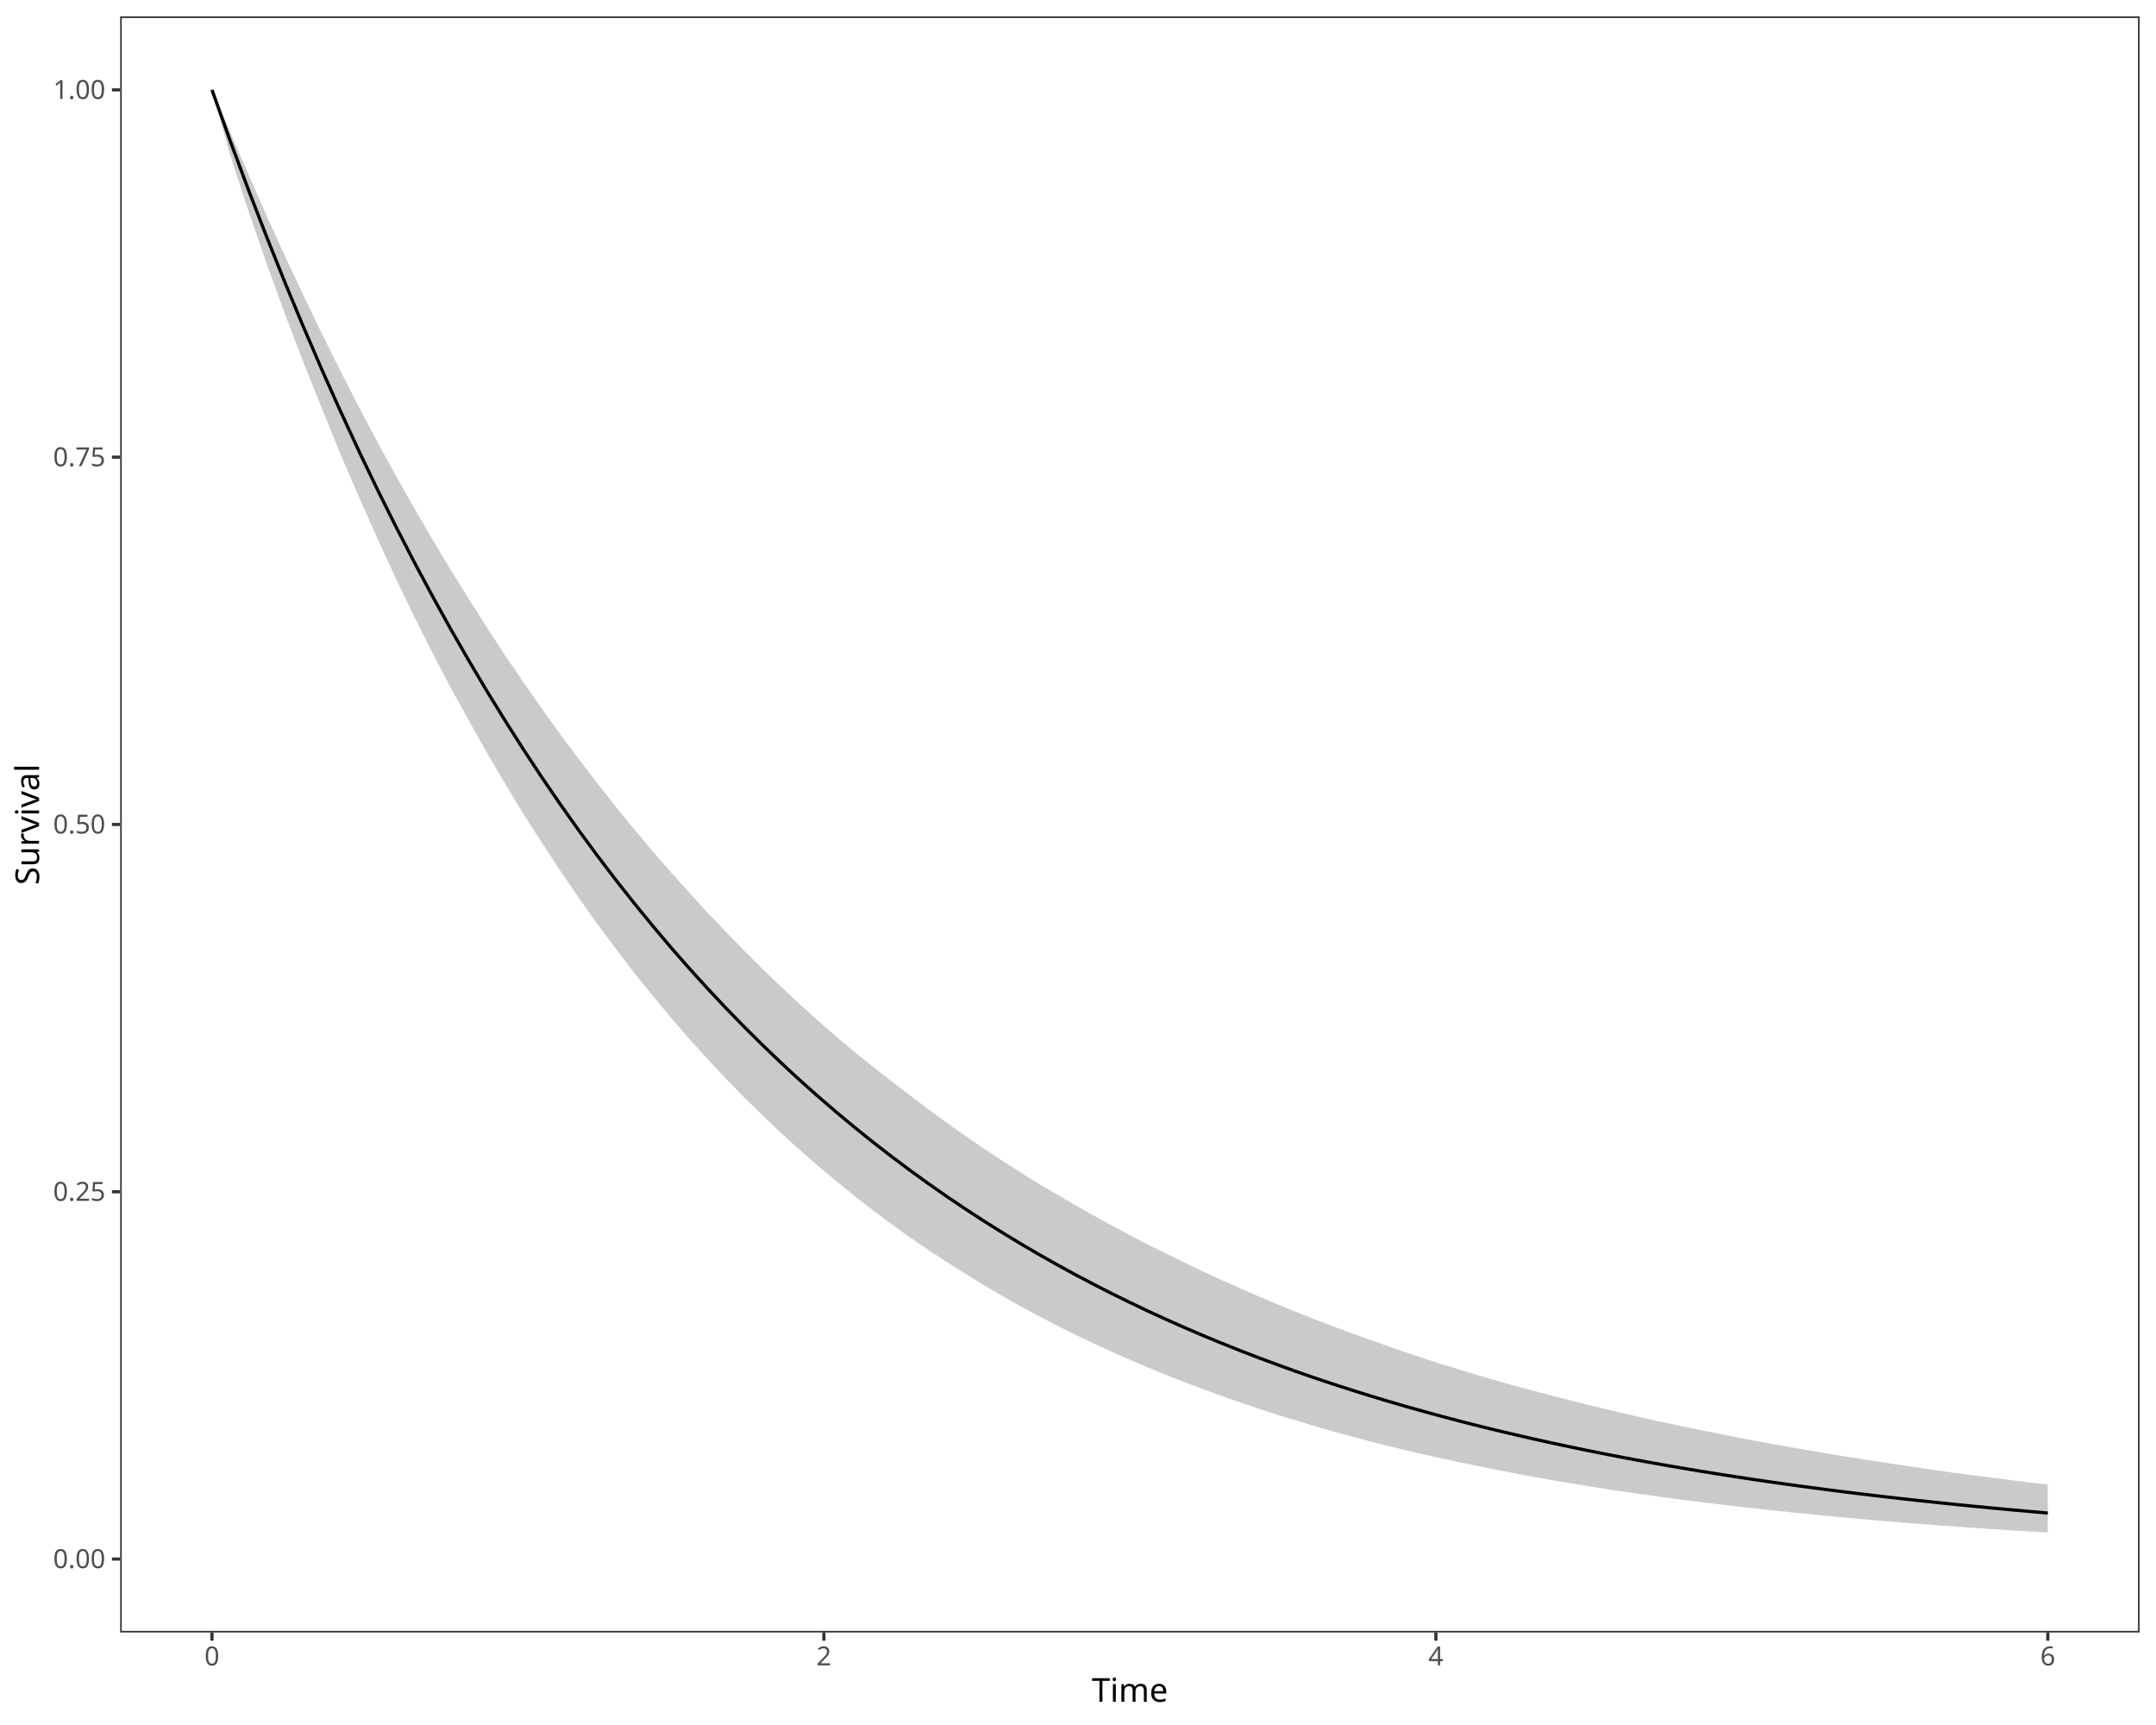
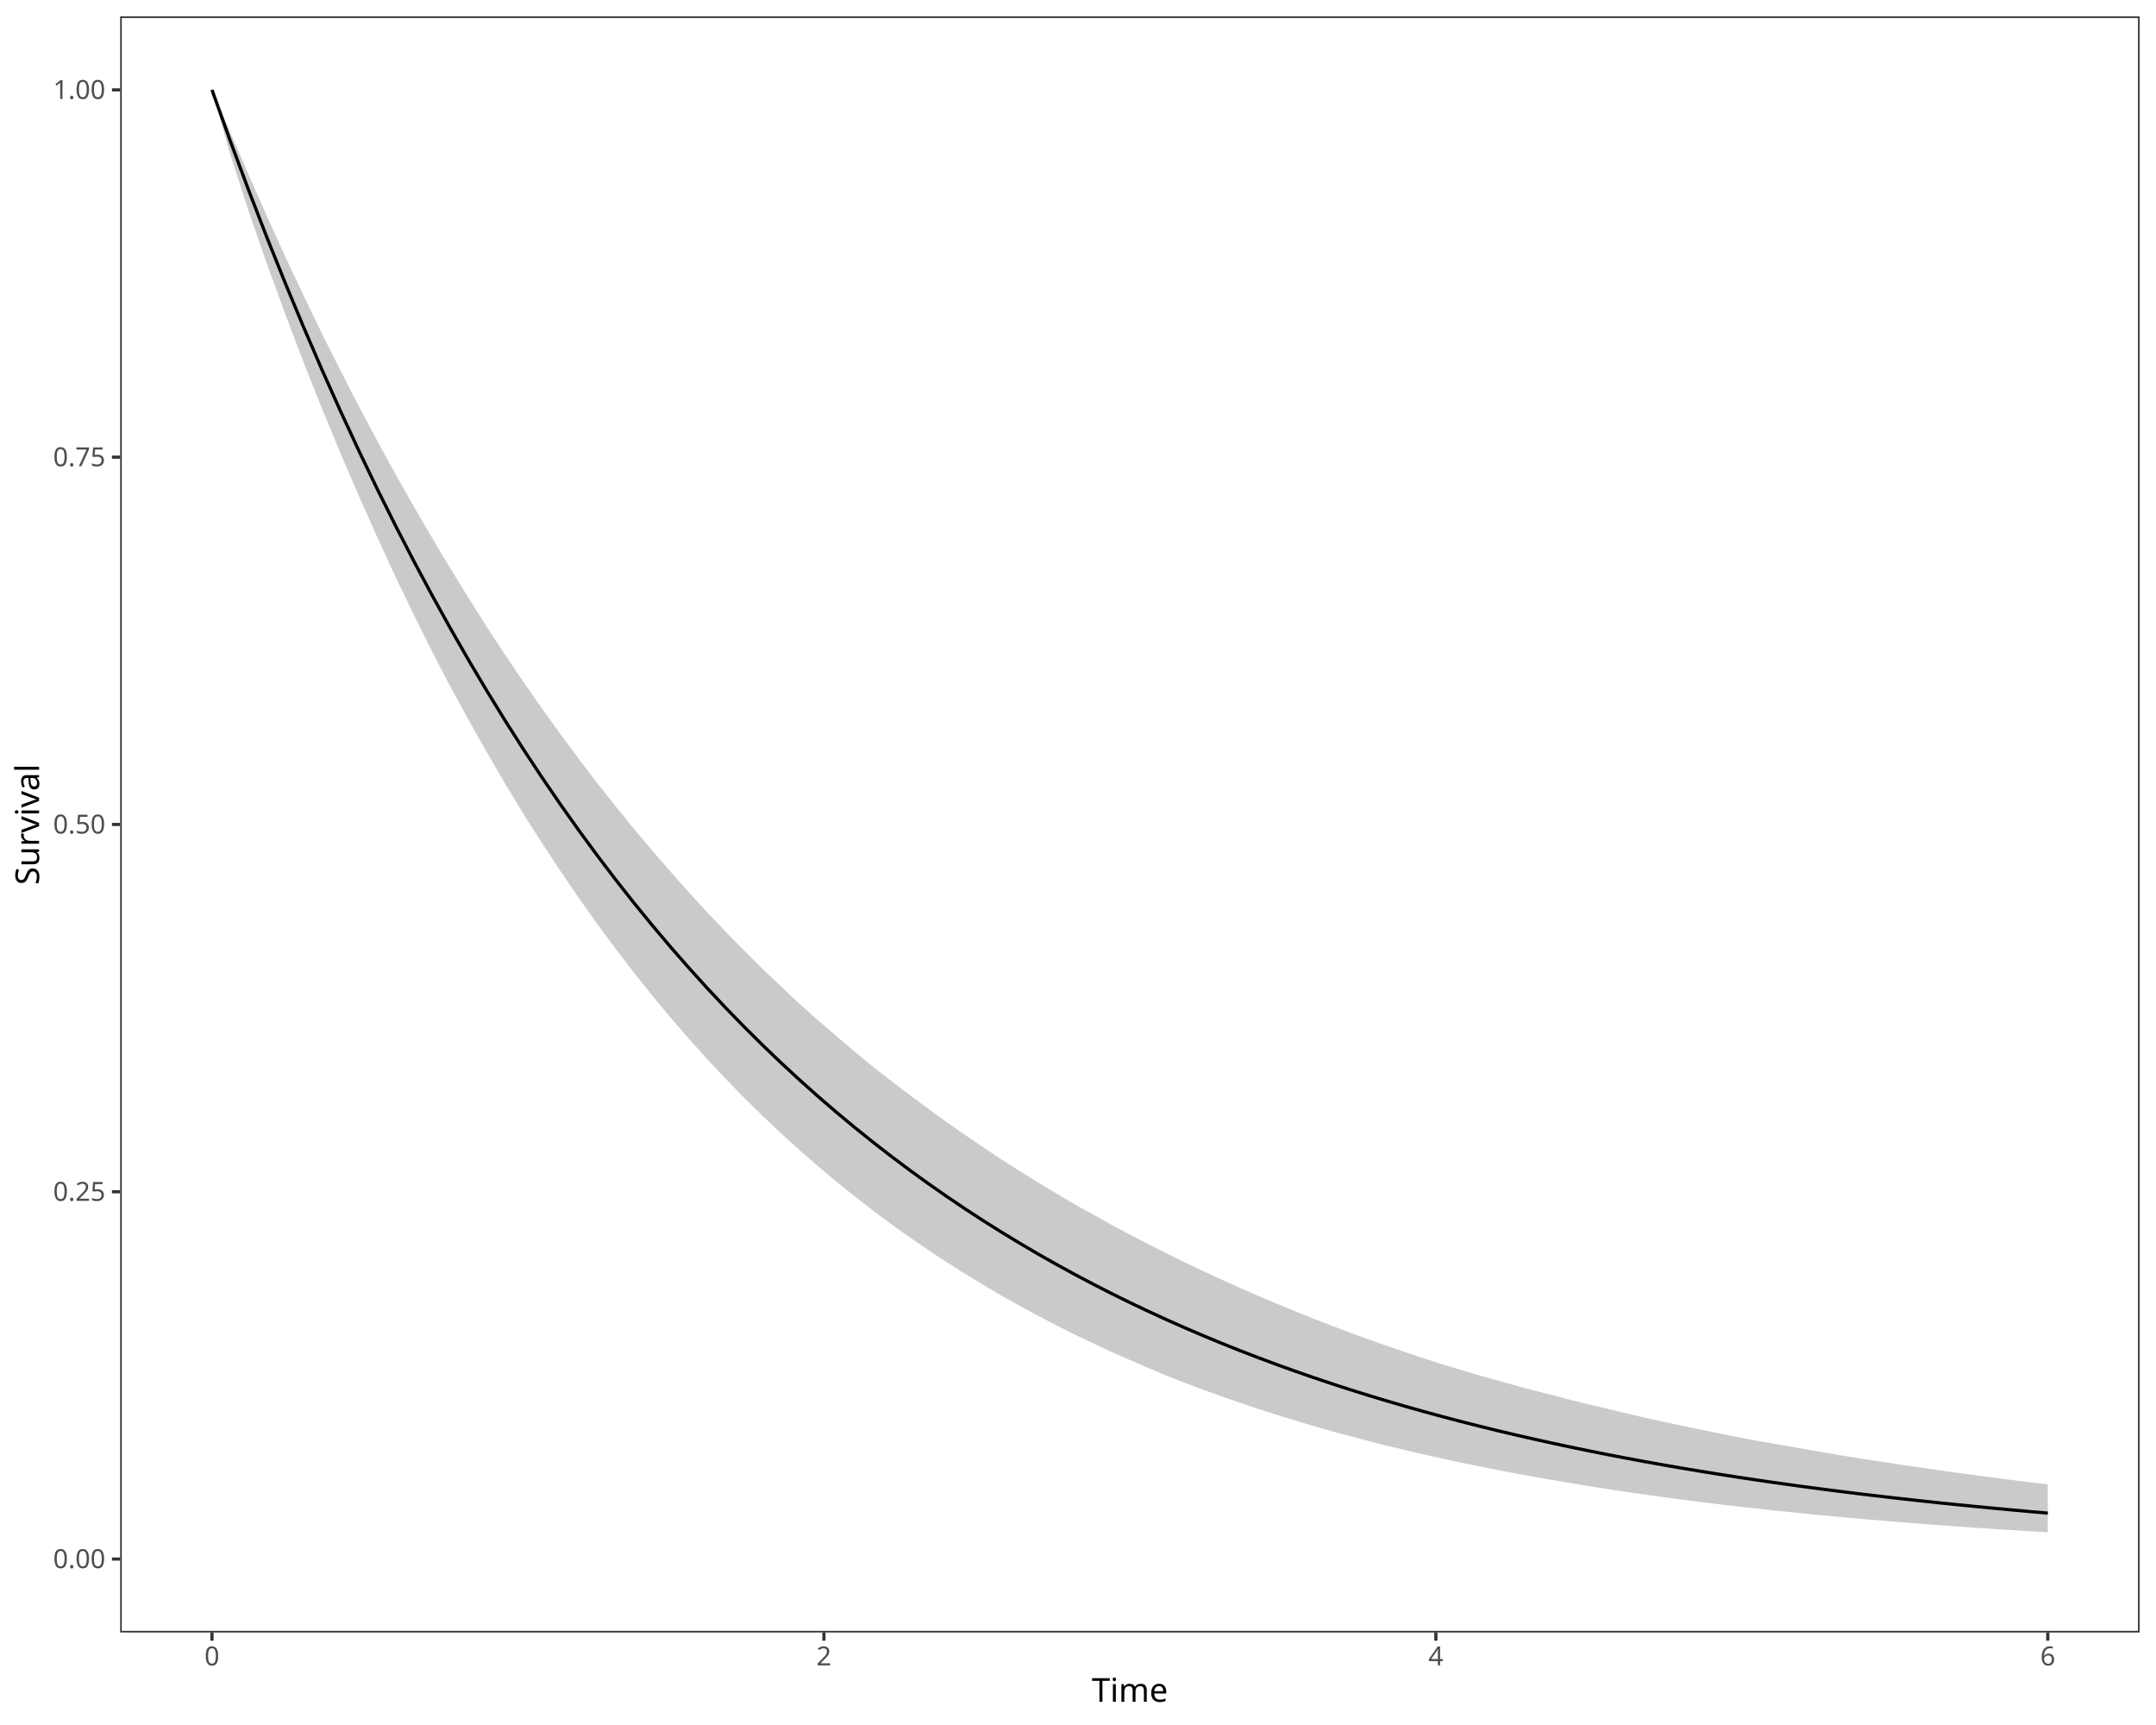
<svg xmlns="http://www.w3.org/2000/svg" class="svglite" data-engine-version="2.0" width="720.00pt" height="576.00pt" viewBox="0 0 720.00 576.00">
  <defs>
    <style type="text/css">
    .svglite line, .svglite polyline, .svglite polygon, .svglite path, .svglite rect, .svglite circle {
      fill: none;
      stroke: #000000;
      stroke-linecap: round;
      stroke-linejoin: round;
      stroke-miterlimit: 10.00;
    }
  </style>
  </defs>
  <rect width="100%" height="100%" style="stroke: none; fill: #FFFFFF;" />
  <defs>
    <clipPath id="cpMC4wMHw3MjAuMDB8MC4wMHw1NzYuMDA=">
      <rect x="0.00" y="0.00" width="720.00" height="576.00" />
    </clipPath>
  </defs>
  <g clip-path="url(#cpMC4wMHw3MjAuMDB8MC4wMHw1NzYuMDA=)">
    <rect x="0.00" y="0.00" width="720.00" height="576.00" style="stroke-width: 1.07; stroke: #FFFFFF; fill: #FFFFFF;" />
  </g>
  <defs>
    <clipPath id="cpNDAuMTN8NzE0LjUyfDUuNDh8NTQ1LjEx">
      <rect x="40.13" y="5.48" width="674.39" height="539.63" />
    </clipPath>
  </defs>
  <g clip-path="url(#cpNDAuMTN8NzE0LjUyfDUuNDh8NTQ1LjEx)">
    <rect x="40.13" y="5.48" width="674.39" height="539.63" style="stroke-width: 1.07; stroke: none; fill: #FFFFFF;" />
-     <polygon points="70.79,30.01 76.92,51.89 83.05,70.73 89.18,88.46 95.31,105.26 101.44,121.24 107.57,136.58 113.70,151.64 119.83,165.85 125.96,179.62 132.09,192.94 138.23,205.66 144.36,217.90 150.49,229.61 156.62,240.71 162.75,251.62 168.88,262.02 175.01,272.13 181.14,281.67 187.27,291.01 193.40,299.98 199.53,308.60 205.66,316.80 211.80,324.86 217.93,332.45 224.06,339.81 230.19,346.91 236.32,353.67 242.45,360.22 248.58,366.50 254.71,372.51 260.84,378.33 266.97,383.89 273.10,389.23 279.23,394.39 285.36,399.35 291.50,404.11 297.63,408.71 303.76,413.09 309.89,417.29 316.02,421.30 322.15,425.18 328.28,428.98 334.41,432.57 340.54,436.02 346.67,439.33 352.80,442.53 358.93,445.59 365.07,448.53 371.20,451.35 377.33,454.06 383.46,456.67 389.59,459.17 395.72,461.58 401.85,463.90 407.98,466.12 414.11,468.26 420.24,470.36 426.37,472.33 432.50,474.22 438.63,476.07 444.77,477.85 450.90,479.55 457.03,481.16 463.16,482.71 469.29,484.20 475.42,485.63 481.55,487.00 487.68,488.33 493.81,489.59 499.94,490.83 506.07,492.01 512.20,493.17 518.34,494.25 524.47,495.29 530.60,496.28 536.73,497.26 542.86,498.18 548.99,499.06 555.12,499.91 561.25,500.72 567.38,501.50 573.51,502.25 579.64,502.97 585.77,503.67 591.90,504.33 598.04,504.97 604.17,505.59 610.30,506.18 616.43,506.76 622.56,507.32 628.69,507.85 634.82,508.36 640.95,508.85 647.08,509.32 653.21,509.76 659.34,510.19 665.47,510.60 671.60,510.99 677.74,511.37 683.87,511.74 683.87,495.74 677.74,495.01 671.60,494.25 665.47,493.45 659.34,492.66 653.21,491.86 647.08,491.01 640.95,490.13 634.82,489.21 628.69,488.28 622.56,487.35 616.43,486.36 610.30,485.36 604.17,484.33 598.04,483.26 591.90,482.16 585.77,481.05 579.64,479.88 573.51,478.66 567.38,477.41 561.25,476.15 555.12,474.83 548.99,473.49 542.86,472.07 536.73,470.63 530.60,469.16 524.47,467.63 518.34,466.06 512.20,464.42 506.07,462.80 499.94,461.06 493.81,459.29 487.68,457.43 481.55,455.53 475.42,453.56 469.29,451.51 463.16,449.39 457.03,447.21 450.90,445.02 444.77,442.72 438.63,440.37 432.50,437.94 426.37,435.44 420.24,432.84 414.11,430.17 407.98,427.43 401.85,424.62 395.72,421.69 389.59,418.65 383.46,415.66 377.33,412.44 371.20,409.16 365.07,405.81 358.93,402.34 352.80,398.73 346.67,395.16 340.54,391.32 334.41,387.38 328.28,383.32 322.15,379.10 316.02,374.80 309.89,370.31 303.76,365.68 297.63,361.00 291.50,356.18 285.36,351.26 279.23,346.12 273.10,340.74 266.97,335.19 260.84,329.49 254.71,323.59 248.58,317.50 242.45,311.21 236.32,304.74 230.19,298.08 224.06,291.25 217.93,284.21 211.80,276.92 205.66,269.38 199.53,261.60 193.40,253.61 187.27,245.45 181.14,236.88 175.01,228.12 168.88,219.14 162.75,209.76 156.62,200.11 150.49,190.23 144.36,180.01 138.23,169.48 132.09,158.64 125.96,147.46 119.83,135.89 113.70,123.87 107.57,111.58 101.44,98.85 95.31,85.81 89.18,72.38 83.05,58.43 76.92,44.25 70.79,30.01 " style="stroke-width: 1.07; stroke: none; stroke-linecap: butt; fill: #4D4D4D; fill-opacity: 0.30;" />
-     <polyline points="70.79,30.01 76.92,47.17 83.05,63.61 89.18,79.44 95.31,94.70 101.44,109.42 107.57,123.62 113.70,137.32 119.83,150.54 125.96,163.30 132.09,175.61 138.23,187.49 144.36,198.95 150.49,210.02 156.62,220.70 162.75,231.01 168.88,240.96 175.01,250.57 181.14,259.85 187.27,268.80 193.40,277.44 199.53,285.78 205.66,293.84 211.80,301.61 217.93,309.12 224.06,316.37 230.19,323.37 236.32,330.12 242.45,336.64 248.58,342.94 254.71,349.02 260.84,354.89 266.97,360.56 273.10,366.03 279.23,371.31 285.36,376.41 291.50,381.34 297.63,386.10 303.76,390.69 309.89,395.12 316.02,399.41 322.15,403.54 328.28,407.53 334.41,411.39 340.54,415.11 346.67,418.71 352.80,422.18 358.93,425.53 365.07,428.77 371.20,431.89 377.33,434.91 383.46,437.83 389.59,440.64 395.72,443.36 401.85,445.99 407.98,448.52 414.11,450.97 420.24,453.34 426.37,455.62 432.50,457.83 438.63,459.96 444.77,462.02 450.90,464.00 457.03,465.92 463.16,467.78 469.29,469.57 475.42,471.29 481.55,472.96 487.68,474.58 493.81,476.14 499.94,477.64 506.07,479.09 512.20,480.50 518.34,481.85 524.47,483.16 530.60,484.43 536.73,485.65 542.86,486.83 548.99,487.97 555.12,489.07 561.25,490.13 567.38,491.16 573.51,492.15 579.64,493.11 585.77,494.04 591.90,494.93 598.04,495.80 604.17,496.63 610.30,497.44 616.43,498.22 622.56,498.97 628.69,499.70 634.82,500.40 640.95,501.08 647.08,501.73 653.21,502.37 659.34,502.98 665.47,503.57 671.60,504.14 677.74,504.69 683.87,505.23 " style="stroke-width: 1.07; stroke-linecap: butt;" />
+     <polygon points="70.79,30.01 76.92,51.59 83.05,70.56 89.18,88.24 95.31,104.98 101.44,121.15 107.57,136.51 113.70,151.30 119.83,165.58 125.96,179.32 132.09,192.64 138.23,205.36 144.36,217.68 150.49,229.47 156.62,240.63 162.75,251.50 168.88,262.00 175.01,272.13 181.14,281.73 187.27,291.02 193.40,300.00 199.53,308.62 205.66,316.91 211.80,324.90 217.93,332.56 224.06,339.92 230.19,347.02 236.32,353.81 242.45,360.34 248.58,366.62 254.71,372.65 260.84,378.43 266.97,384.01 273.10,389.36 279.23,394.50 285.36,399.44 291.50,404.19 297.63,408.75 303.76,413.13 309.89,417.34 316.02,421.38 322.15,425.27 328.28,429.01 334.41,432.60 340.54,436.05 346.67,439.36 352.80,442.55 358.93,445.62 365.07,448.56 371.20,451.43 377.33,454.14 383.46,456.79 389.59,459.35 395.72,461.76 401.85,464.07 407.98,466.28 414.11,468.41 420.24,470.46 426.37,472.43 432.50,474.32 438.63,476.15 444.77,477.89 450.90,479.57 457.03,481.18 463.16,482.73 469.29,484.21 475.42,485.64 481.55,487.02 487.68,488.33 493.81,489.59 499.94,490.81 506.07,491.98 512.20,493.10 518.34,494.18 524.47,495.22 530.60,496.23 536.73,497.19 542.86,498.14 548.99,499.01 555.12,499.87 561.25,500.69 567.38,501.47 573.51,502.23 579.64,502.95 585.77,503.64 591.90,504.30 598.04,504.94 604.17,505.56 610.30,506.15 616.43,506.72 622.56,507.26 628.69,507.78 634.82,508.29 640.95,508.77 647.08,509.23 653.21,509.68 659.34,510.11 665.47,510.52 671.60,510.91 677.74,511.29 683.87,511.66 683.87,495.66 677.74,494.94 671.60,494.17 665.47,493.37 659.34,492.54 653.21,491.74 647.08,490.86 640.95,489.98 634.82,489.08 628.69,488.14 622.56,487.22 616.43,486.23 610.30,485.19 604.17,484.14 598.04,483.05 591.90,481.99 585.77,480.91 579.64,479.75 573.51,478.50 567.38,477.24 561.25,475.98 555.12,474.66 548.99,473.30 542.86,471.87 536.73,470.39 530.60,468.94 524.47,467.45 518.34,465.83 512.20,464.27 506.07,462.64 499.94,460.91 493.81,459.20 487.68,457.39 481.55,455.51 475.42,453.55 469.29,451.51 463.16,449.39 457.03,447.24 450.90,445.01 444.77,442.69 438.63,440.31 432.50,437.85 426.37,435.33 420.24,432.72 414.11,430.03 407.98,427.30 401.85,424.48 395.72,421.56 389.59,418.53 383.46,415.41 377.33,412.24 371.20,408.97 365.07,405.56 358.93,402.17 352.80,398.53 346.67,394.82 340.54,391.03 334.41,387.12 328.28,383.04 322.15,378.87 316.02,374.64 309.89,370.16 303.76,365.61 297.63,360.95 291.50,356.17 285.36,351.11 279.23,345.89 273.10,340.64 266.97,335.17 260.84,329.40 254.71,323.55 248.58,317.48 242.45,311.23 236.32,304.79 230.19,298.10 224.06,291.21 217.93,284.17 211.80,276.87 205.66,269.32 199.53,261.58 193.40,253.56 187.27,245.30 181.14,236.79 175.01,228.02 168.88,218.93 162.75,209.61 156.62,199.91 150.49,189.95 144.36,179.70 138.23,169.20 132.09,158.37 125.96,147.16 119.83,135.64 113.70,123.70 107.57,111.49 101.44,98.82 95.31,85.77 89.18,72.30 83.05,58.41 76.92,44.23 70.79,30.01 " style="stroke-width: 1.07; stroke: none; stroke-linecap: butt; fill: #4D4D4D; fill-opacity: 0.30;" />
+     <polyline points="70.79,30.01 76.92,47.14 83.05,63.57 89.18,79.40 95.31,94.65 101.44,109.37 107.57,123.57 113.70,137.27 119.83,150.49 125.96,163.24 132.09,175.55 138.23,187.44 144.36,198.90 150.49,209.97 156.62,220.66 162.75,230.97 168.88,240.93 175.01,250.54 181.14,259.81 187.27,268.77 193.40,277.41 199.53,285.76 205.66,293.82 211.80,301.60 217.93,309.11 224.06,316.36 230.19,323.35 236.32,330.11 242.45,336.64 248.58,342.94 254.71,349.02 260.84,354.89 266.97,360.56 273.10,366.03 279.23,371.32 285.36,376.42 291.50,381.35 297.63,386.11 303.76,390.70 309.89,395.14 316.02,399.42 322.15,403.56 328.28,407.55 334.41,411.41 340.54,415.13 346.67,418.73 352.80,422.20 358.93,425.55 365.07,428.79 371.20,431.92 377.33,434.94 383.46,437.85 389.59,440.67 395.72,443.39 401.85,446.01 407.98,448.55 414.11,451.00 420.24,453.36 426.37,455.65 432.50,457.85 438.63,459.98 444.77,462.04 450.90,464.03 457.03,465.95 463.16,467.80 469.29,469.59 475.42,471.32 481.55,472.99 487.68,474.60 493.81,476.16 499.94,477.67 506.07,479.12 512.20,480.52 518.34,481.88 524.47,483.19 530.60,484.45 536.73,485.68 542.86,486.86 548.99,488.00 555.12,489.10 561.25,490.16 567.38,491.19 573.51,492.18 579.64,493.14 585.77,494.06 591.90,494.96 598.04,495.82 604.17,496.66 610.30,497.46 616.43,498.24 622.56,499.00 628.69,499.72 634.82,500.42 640.95,501.10 647.08,501.76 653.21,502.39 659.34,503.00 665.47,503.59 671.60,504.16 677.74,504.72 683.87,505.25 " style="stroke-width: 1.07; stroke-linecap: butt;" />
    <rect x="40.13" y="5.48" width="674.39" height="539.63" style="stroke-width: 1.07; stroke: #333333;" />
  </g>
  <g clip-path="url(#cpMC4wMHw3MjAuMDB8MC4wMHw1NzYuMDA=)">
    <text x="35.20" y="523.61" text-anchor="end" style="font-size: 8.80px; fill: #4D4D4D; font-family: sans;" textLength="17.13px" lengthAdjust="spacingAndGlyphs">0.00</text>
    <text x="35.20" y="400.97" text-anchor="end" style="font-size: 8.80px; fill: #4D4D4D; font-family: sans;" textLength="17.13px" lengthAdjust="spacingAndGlyphs">0.25</text>
    <text x="35.20" y="278.32" text-anchor="end" style="font-size: 8.80px; fill: #4D4D4D; font-family: sans;" textLength="17.13px" lengthAdjust="spacingAndGlyphs">0.50</text>
    <text x="35.20" y="155.68" text-anchor="end" style="font-size: 8.80px; fill: #4D4D4D; font-family: sans;" textLength="17.13px" lengthAdjust="spacingAndGlyphs">0.75</text>
    <text x="35.20" y="33.04" text-anchor="end" style="font-size: 8.80px; fill: #4D4D4D; font-family: sans;" textLength="17.13px" lengthAdjust="spacingAndGlyphs">1.00</text>
    <polyline points="37.39,520.58 40.13,520.58 " style="stroke-width: 1.07; stroke: #333333; stroke-linecap: butt;" />
    <polyline points="37.39,397.94 40.13,397.94 " style="stroke-width: 1.07; stroke: #333333; stroke-linecap: butt;" />
    <polyline points="37.39,275.30 40.13,275.30 " style="stroke-width: 1.07; stroke: #333333; stroke-linecap: butt;" />
    <polyline points="37.39,152.65 40.13,152.65 " style="stroke-width: 1.07; stroke: #333333; stroke-linecap: butt;" />
    <polyline points="37.39,30.01 40.13,30.01 " style="stroke-width: 1.07; stroke: #333333; stroke-linecap: butt;" />
    <polyline points="70.79,547.85 70.79,545.11 " style="stroke-width: 1.07; stroke: #333333; stroke-linecap: butt;" />
    <polyline points="275.15,547.85 275.15,545.11 " style="stroke-width: 1.07; stroke: #333333; stroke-linecap: butt;" />
    <polyline points="479.51,547.85 479.51,545.11 " style="stroke-width: 1.07; stroke: #333333; stroke-linecap: butt;" />
    <polyline points="683.87,547.85 683.87,545.11 " style="stroke-width: 1.07; stroke: #333333; stroke-linecap: butt;" />
    <text x="70.79" y="556.10" text-anchor="middle" style="font-size: 8.80px; fill: #4D4D4D; font-family: sans;" textLength="4.89px" lengthAdjust="spacingAndGlyphs">0</text>
    <text x="275.15" y="556.10" text-anchor="middle" style="font-size: 8.80px; fill: #4D4D4D; font-family: sans;" textLength="4.89px" lengthAdjust="spacingAndGlyphs">2</text>
    <text x="479.51" y="556.10" text-anchor="middle" style="font-size: 8.80px; fill: #4D4D4D; font-family: sans;" textLength="4.89px" lengthAdjust="spacingAndGlyphs">4</text>
    <text x="683.87" y="556.10" text-anchor="middle" style="font-size: 8.80px; fill: #4D4D4D; font-family: sans;" textLength="4.89px" lengthAdjust="spacingAndGlyphs">6</text>
    <text x="377.33" y="568.24" text-anchor="middle" style="font-size: 11.00px; font-family: sans;" textLength="24.45px" lengthAdjust="spacingAndGlyphs">Time</text>
    <text transform="translate(13.05,275.30) rotate(-90)" text-anchor="middle" style="font-size: 11.00px; font-family: sans;" textLength="39.13px" lengthAdjust="spacingAndGlyphs">Survival</text>
  </g>
</svg>
